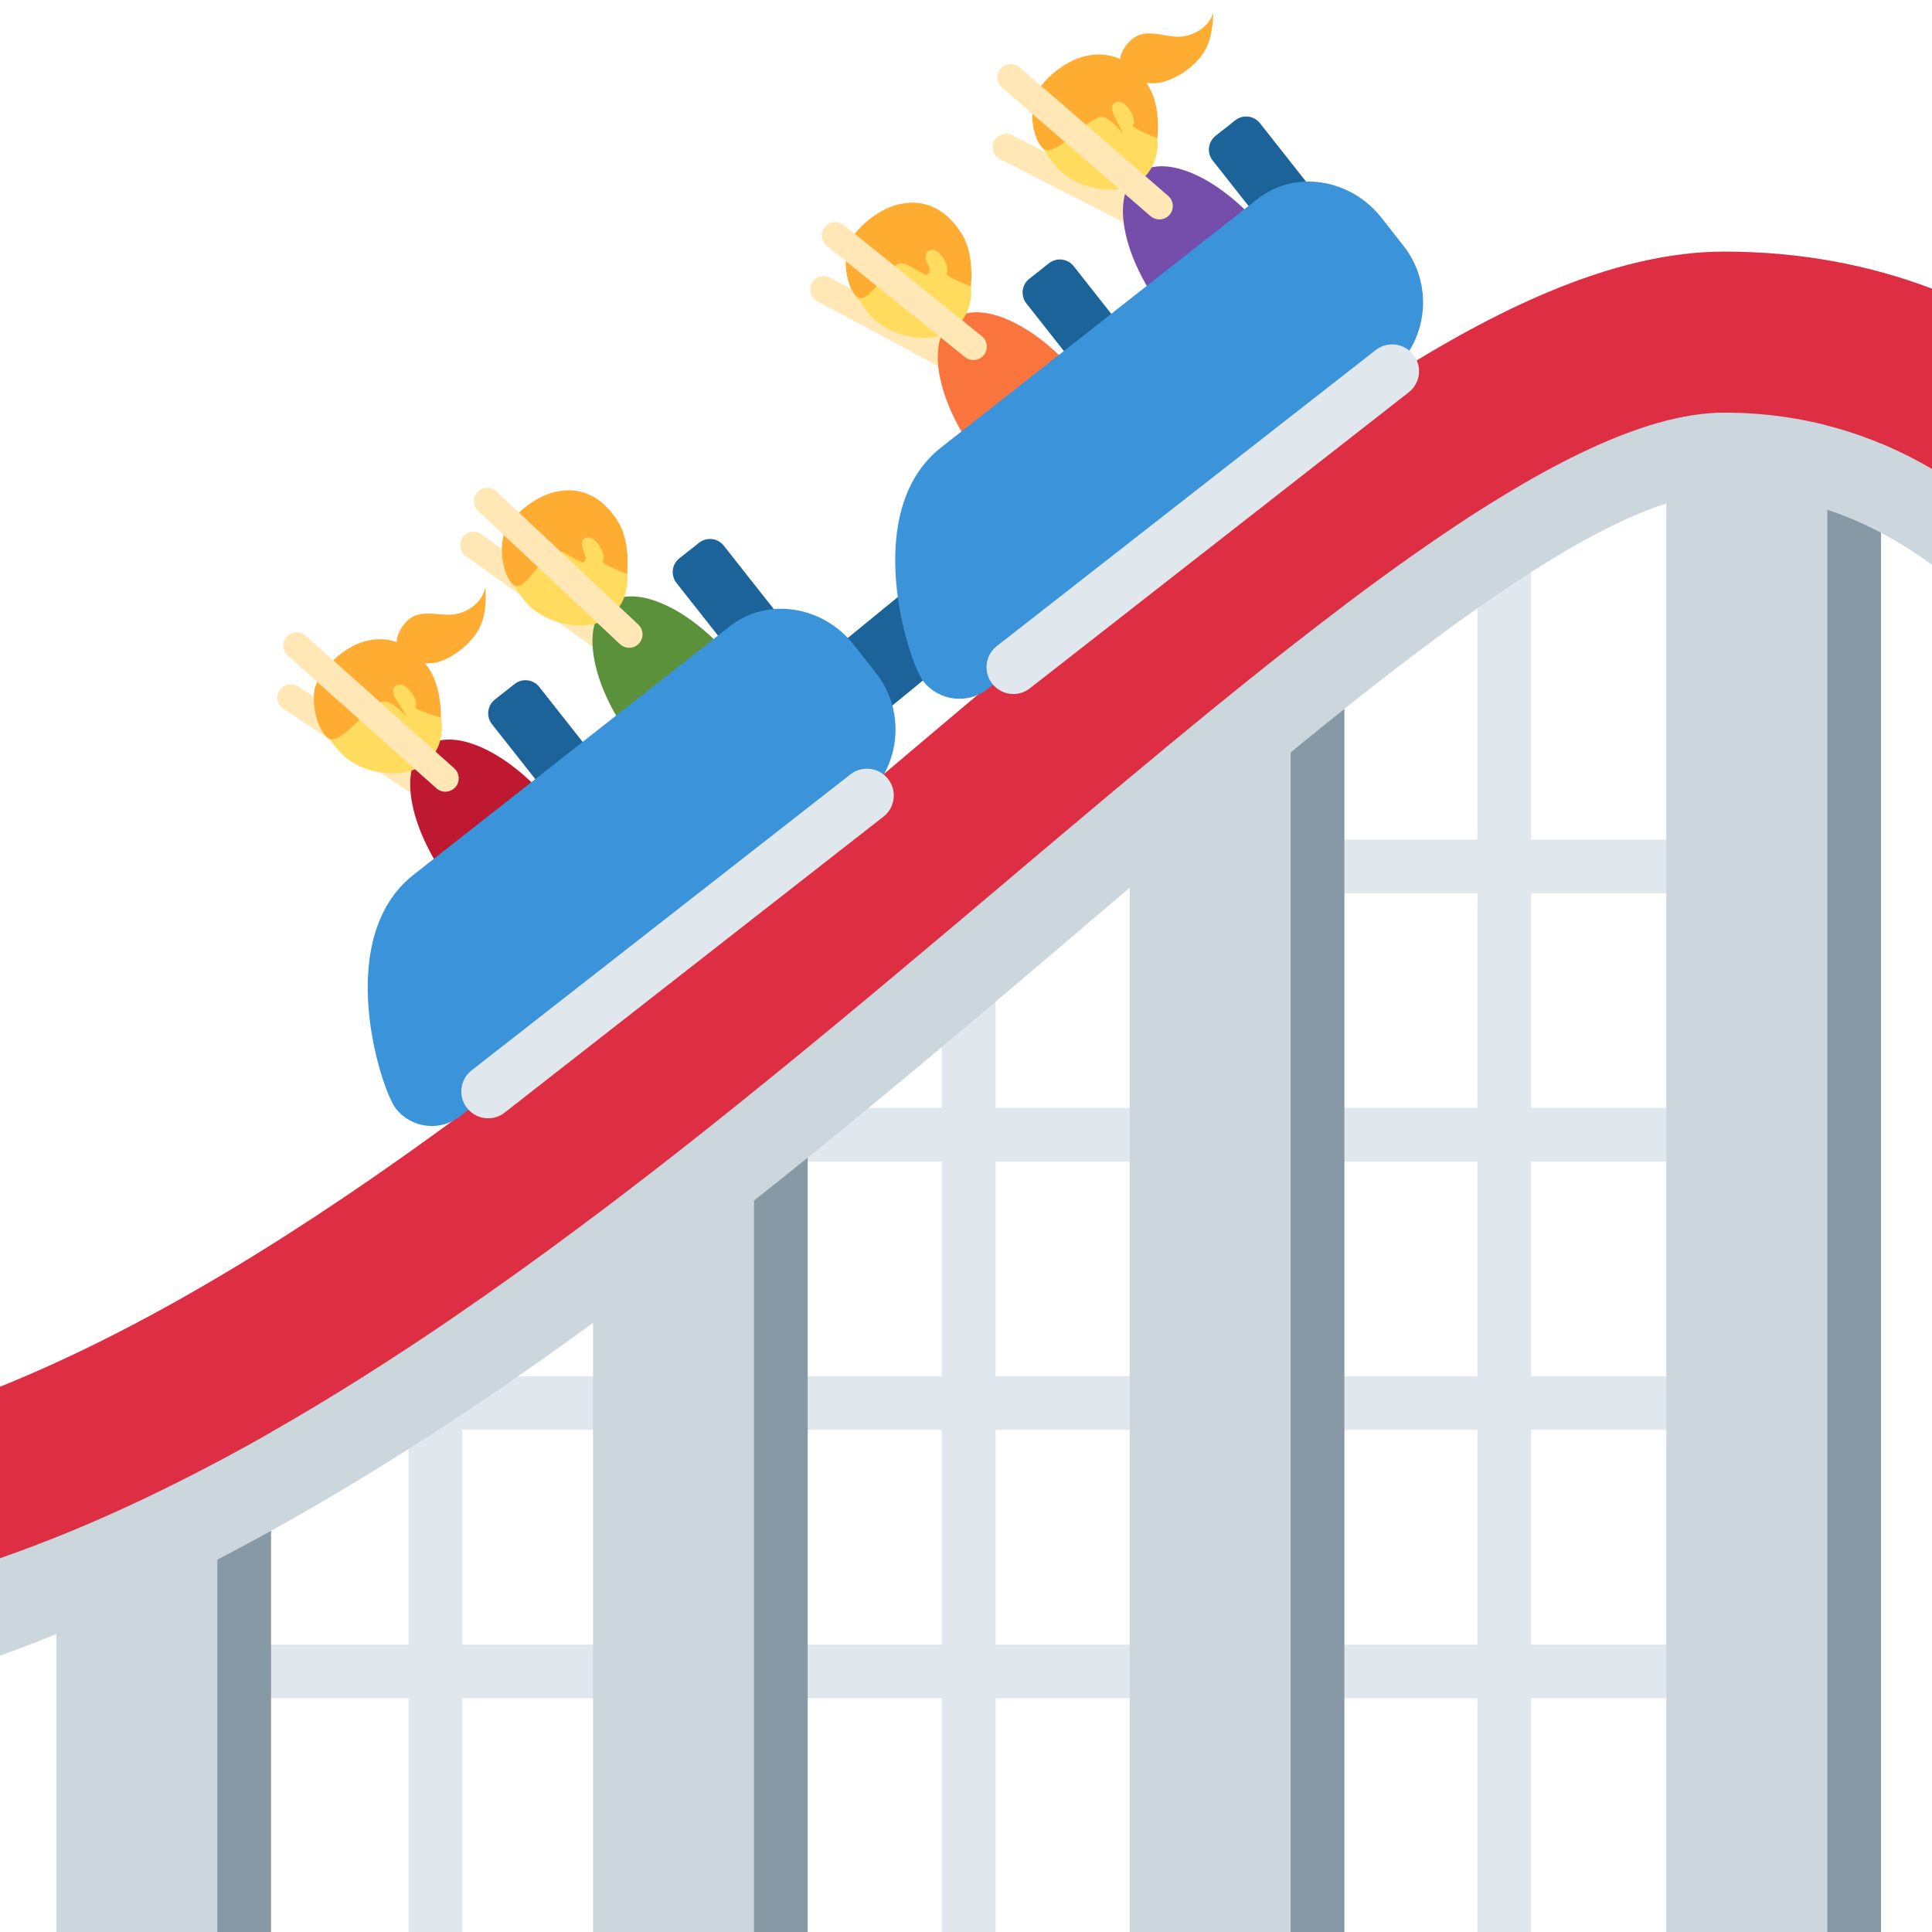
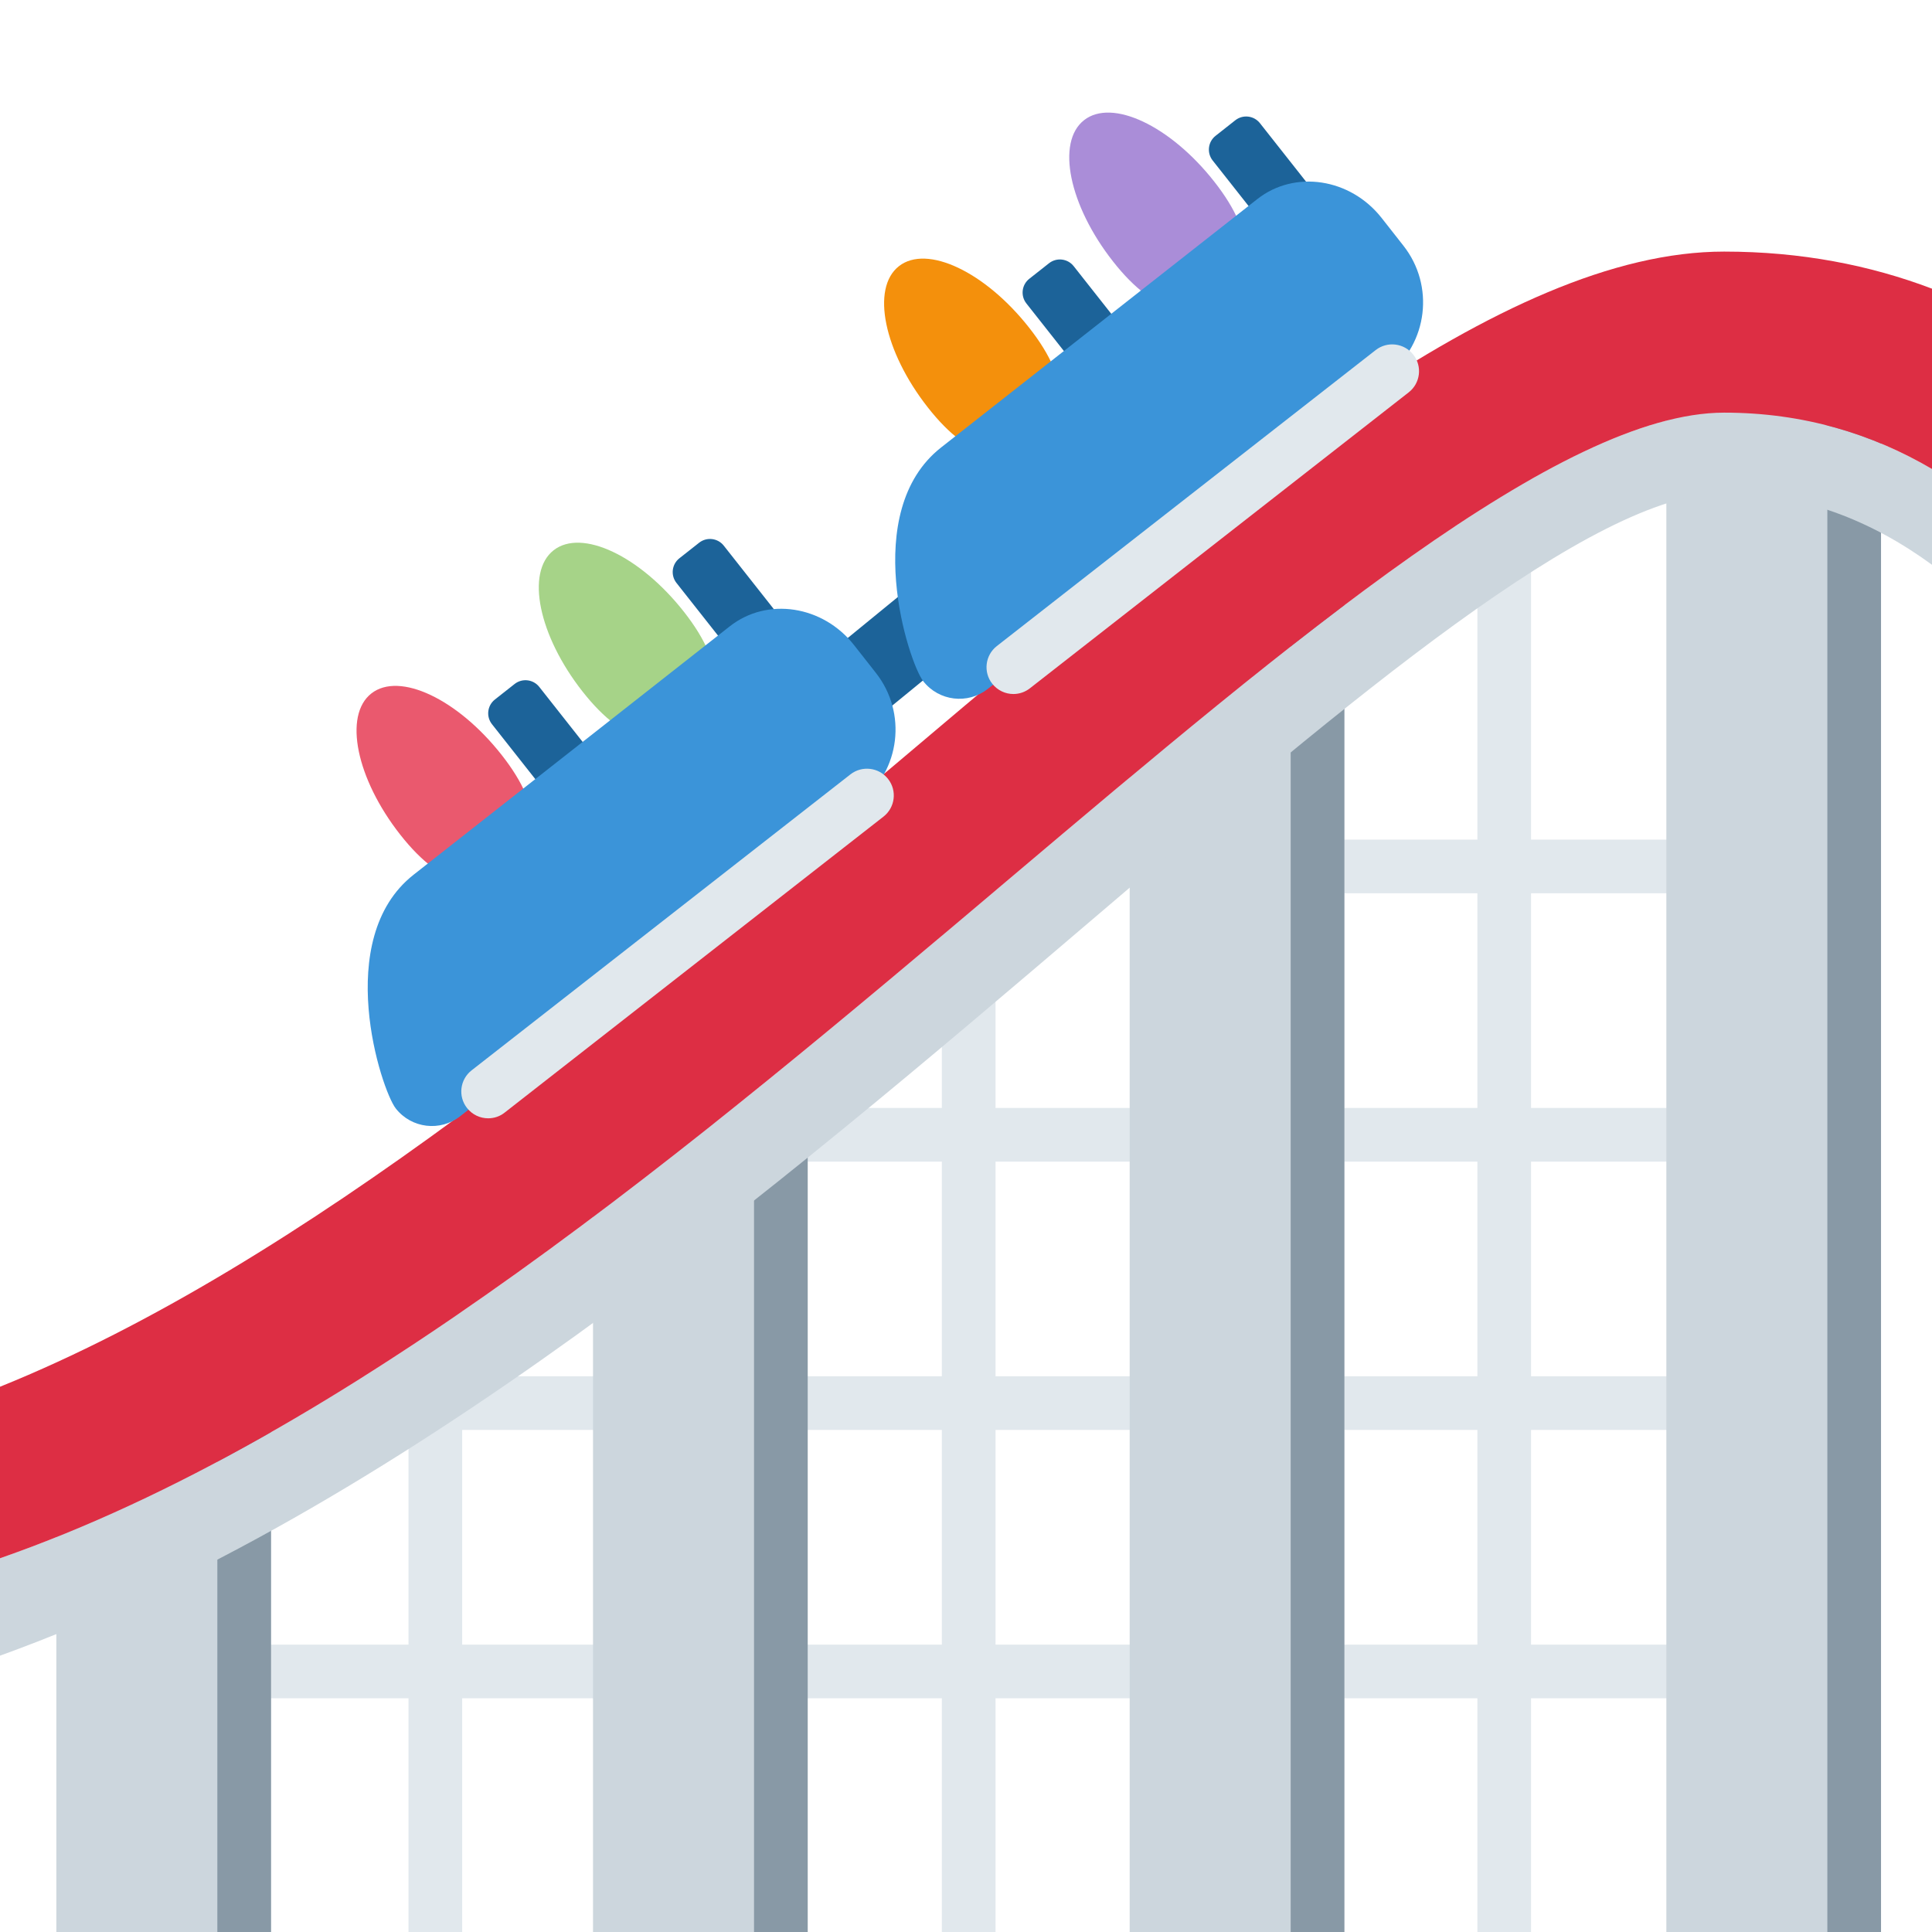
<svg xmlns="http://www.w3.org/2000/svg" viewBox="0 0 36 36">
  <path fill="#E1E8ED" d="M32.612 16.645v-1h-4.083V8.333h-1v7.312h-3.11v1h3.11v4H18.55v-4.604h-1v4.604H12.8v1h4.75v4H8.612v-3.208h-1v3.208H2.205v1h5.407v4H2.205v1h5.407V36h1v-4.355h8.938V36h1v-4.355h8.979V36h1v-4.355h4.083v-1h-4.083v-4h4.083v-1h-4.083v-4h4.083v-1h-4.083v-4h4.083zm-24 14v-4h8.938v4H8.612zm18.917 0H18.55v-4h8.979v4zm0-5H18.55v-4h8.979v4z" />
  <path fill="#CCD6DD" d="M31.05 6.595h4V36h-4z" />
  <path fill="#8899A6" d="M34.05 6.595h1V36h-1z" />
  <path fill="#CCD6DD" d="M25.05 10.208l-4 2.417V36h4zm-14 10.709h4V36h-4zm-10 4.791h4V36h-4z" />
  <path fill="#8899A6" d="M4.05 25.708h1V36h-1zm10-4.791h1V36h-1zm10-10.709h1V36h-1z" />
  <path fill="#CCD6DD" d="M18.804 16.378C12.948 21.327 6.491 26.771 0 29.035v1.816c7.387-2.665 14.422-8.66 20.363-13.725 4.789-4.083 9.313-7.939 11.764-7.939 1.46 0 2.746.513 3.873 1.337V8.738c-1.11-.651-2.39-1.05-3.873-1.05-3.041 0-8.035 4.221-13.323 8.69z" />
  <path fill="#DD2E44" d="M32.127 4.688c-4.139 0-9.292 4.355-15.26 9.399C11.523 18.603 5.653 23.558 0 25.84v3.196c6.491-2.265 12.948-7.708 18.804-12.657 5.288-4.469 10.282-8.69 13.323-8.69 1.483 0 2.763.399 3.873 1.05v-3.36c-1.154-.438-2.439-.691-3.873-.691z" />
  <path fill="#1C6399" d="M10.912 14.422l-.368.29c-.142.112-.348.087-.459-.054l-.918-1.164c-.112-.142-.087-.348.054-.459l.368-.29c.142-.112.348-.087.459.054l.918 1.164c.112.142.088.347-.054.459zm3.438-2.632l-.368.29c-.142.112-.348.087-.459-.054l-.918-1.164c-.112-.142-.087-.348.054-.459l.368-.29c.142-.112.348-.087.459.054l.918 1.164c.112.142.088.347-.054.459zm6.52-5.208l-.368.29c-.142.112-.348.087-.459-.054l-.918-1.164c-.112-.142-.087-.348.054-.459l.368-.29c.142-.112.348-.087.459.054l.918 1.164c.113.141.088.347-.054.459zm3.471-2.664l-.368.29c-.142.112-.348.087-.459-.054l-.918-1.164c-.112-.142-.087-.348.054-.459l.368-.29c.142-.112.348-.087.459.054l.918 1.164c.112.141.088.347-.054.459zm-8.532 9.678c-.217 0-.433-.094-.581-.275-.262-.32-.215-.793.106-1.055l1.409-1.152c.321-.262.794-.216 1.056.106.262.32.215.793-.106 1.055l-1.409 1.152c-.14.113-.308.169-.475.169z" />
-   <path fill="#FFE8B6" d="M8.208 14.542l-2.651-1.751c-.113-.076-.269-.044-.347.071-.076.115-.044.27.071.346l2.651 1.751c.042.028.09.042.138.042.081 0 .16-.04.209-.112.076-.116.044-.27-.071-.347zm3.432-2.677L8.97 9.953c-.112-.081-.269-.056-.349.058-.08.112-.055.269.058.349l2.67 1.912c.044.032.095.047.146.047.078 0 .154-.036.203-.104.08-.113.055-.27-.058-.35zm6.573-5.217l-2.748-1.476c-.12-.065-.271-.02-.339.102-.064.122-.02.273.103.338l2.748 1.476c.037.02.078.03.118.03.089 0 .175-.048.221-.132.064-.121.019-.273-.103-.338zm3.28-2.782L18.86 2.519c-.125-.062-.274-.014-.337.109s-.014.273.108.336l2.633 1.347c.037.019.076.027.114.027.091 0 .179-.05.223-.136.063-.123.014-.273-.108-.336z" />
-   <path fill="#BE1931" d="M10.349 15.069c.82 1.044.676 1.731.154 2.141-.522.41-1.224.387-2.044-.656-.82-1.043-1.062-2.222-.54-2.632.523-.411 1.61.103 2.43 1.147z" />
-   <path fill="#5C913B" d="M13.745 12.401c.82 1.044.676 1.731.154 2.141-.522.41-1.224.387-2.044-.656-.82-1.043-1.062-2.222-.54-2.632.523-.411 1.61.103 2.43 1.147z" />
+   <path fill="#EA596E" d="M9.349 14.069c.82 1.044.676 1.731.154 2.141-.522.41-1.224.387-2.044-.656-.82-1.043-1.062-2.222-.54-2.632.523-.411 1.61.103 2.43 1.147z" />
+   <path fill="#A6D388" d="M12.745 11.401c.82 1.044.676 1.731.154 2.141-.522.41-1.224.387-2.044-.656-.82-1.043-1.062-2.222-.54-2.632.523-.411 1.61.103 2.43 1.147z" />
  <path fill="#3B94D9" d="M13.599 11.67l-5.892 4.629c-1.522 1.196-.604 4.01-.332 4.356.291.371.829.436 1.2.144l7.459-5.86c.742-.583.871-1.657.288-2.399l-.406-.517c-.583-.743-1.62-.901-2.317-.353z" />
-   <path fill="#FA743E" d="M20.178 7.108c.82 1.044.676 1.731.154 2.141-.522.41-1.224.387-2.043-.657-.82-1.044-1.062-2.222-.539-2.632.521-.41 1.608.104 2.428 1.148z" />
-   <path fill="#744EAA" d="M23.628 4.387c.82 1.044.676 1.731.154 2.141-.522.41-1.224.387-2.043-.657-.82-1.044-1.062-2.222-.539-2.632.521-.41 1.609.104 2.428 1.148z" />
+   <path fill="#F4900C" d="M19.178 6.108c.82 1.044.676 1.731.154 2.141-.522.41-1.224.387-2.043-.657-.82-1.044-1.062-2.222-.539-2.632.521-.41 1.608.104 2.428 1.148z" />
+   <path fill="#AA8DD8" d="M22.628 3.387c.82 1.044.676 1.731.154 2.141-.522.41-1.224.387-2.043-.657-.82-1.044-1.062-2.222-.539-2.632.521-.41 1.609.104 2.428 1.148z" />
  <path fill="#3B94D9" d="M23.429 3.709l-5.893 4.629c-1.522 1.195-.604 4.01-.332 4.356.291.371.829.436 1.2.144l7.46-5.859c.742-.583.871-1.657.288-2.399l-.406-.517c-.583-.743-1.621-.901-2.317-.354z" />
  <path fill="#E1E8ED" d="M9.096 20.838c-.148 0-.295-.066-.394-.192-.171-.217-.132-.532.086-.702l7.059-5.515c.215-.168.53-.132.701.086.171.217.132.532-.086.702l-7.059 5.515c-.09.072-.198.106-.307.106zm9.787-7.906c-.148 0-.295-.066-.394-.192-.171-.217-.132-.532.086-.702l7.059-5.515c.216-.169.53-.132.701.086.171.217.132.532-.086.702l-7.059 5.515c-.091.071-.199.106-.307.106z" />
-   <path fill="#FFDC5D" d="M21.292 1.936c.38.448.371 1.082-.021 1.415-.392.333-1.214.195-1.595-.253-.096-.113-.172-.233-.233-.326-.396-.606.11-.756.45-1.045.392-.333 1.019-.24 1.399.209z" />
-   <path fill="#FFAC33" d="M20.982 1.367s-.29-.237.074-.602c.301-.302.687-.02 1.028-.093.258-.055.462-.223.523-.438 0 0 .005.399-.136.673-.184.356-.596.577-.838.629-.378.082-.651-.169-.651-.169z" />
-   <path fill="#FFAC33" d="M19.256 1.889c.058-.297.514-.744.983-.847.529-.117.921.16 1.17.577.229.383.157.957.157.957s-.503-.196-.457-.244c.085-.09-.104-.426-.247-.436-.151-.011-.162.138-.114.236l.189.375s-.232-.309-.392-.326c-.263-.028-.869.77-1.103.59-.144-.112-.259-.515-.186-.882z" />
-   <path fill="#FFDC5D" d="M7.887 12.757c.419.412.466 1.044.106 1.411-.361.367-1.191.303-1.611-.109-.106-.104-.192-.217-.261-.304-.449-.568.042-.763.354-1.081.36-.366.993-.329 1.412.083z" />
-   <path fill="#FFAC33" d="M7.527 12.218s-.311-.21.02-.607c.273-.327.682-.082 1.016-.185.252-.077.441-.264.481-.483 0 0 .041.397-.075.683-.151.371-.542.628-.778.702-.369.116-.664-.11-.664-.11z" />
-   <path fill="#FFAC33" d="M5.854 12.894c.031-.301.445-.787.903-.932.516-.164.932.077 1.217.47.262.361.242.939.242.939s-.518-.15-.477-.203c.077-.097-.141-.415-.286-.412-.152.003-.149.152-.092.245.057.094.222.357.222.357s-.259-.287-.419-.289c-.264-.004-.796.845-1.045.687-.154-.099-.304-.49-.265-.862z" />
-   <path fill="#FFDC5D" d="M17.818 4.696c.38.448.371 1.082-.021 1.415-.392.333-1.214.195-1.595-.253-.096-.113-.172-.233-.233-.326-.396-.606.11-.756.45-1.045.392-.332 1.018-.239 1.399.209z" />
-   <path fill="#FFAC33" d="M15.781 4.65c.058-.297.514-.744.983-.847.529-.117.921.16 1.17.577.229.383.157.957.157.957s-.503-.196-.457-.244c.085-.09-.104-.426-.247-.436-.151-.011-.162.138-.114.236.049.098.065.163.018.217-.047.055-.327-.187-.486-.204-.263-.028-.602.806-.836.626-.146-.112-.26-.515-.188-.882z" />
-   <path fill="#FFDC5D" d="M11.412 10.056c.38.448.371 1.082-.021 1.415-.392.333-1.214.195-1.595-.253-.096-.113-.172-.233-.233-.326-.396-.606.11-.756.45-1.045.392-.333 1.018-.24 1.399.209z" />
-   <path fill="#FFAC33" d="M9.375 10.01c.058-.297.514-.744.983-.847.529-.117.921.16 1.17.577.229.383.157.957.157.957s-.503-.196-.457-.244c.085-.09-.104-.426-.247-.436-.151-.011-.162.138-.114.236.049.098.065.163.018.217s-.327-.187-.486-.204c-.263-.028-.602.806-.836.626-.146-.113-.26-.516-.188-.882z" />
-   <path fill="#FFE8B6" d="M21.767 3.65L19 1.255c-.105-.09-.263-.078-.354.025-.09.104-.078.262.026.353l2.767 2.395c.048.041.106.061.164.061.07 0 .14-.029.189-.086.091-.105.08-.263-.025-.353zm-3.472 2.614l-2.572-2.071c-.108-.086-.266-.069-.352.038-.087.107-.07.265.037.352l2.574 2.071c.046.037.102.055.156.055.073 0 .146-.032.194-.093.088-.108.071-.265-.037-.352zm-9.831 8.052l-2.77-2.472c-.101-.091-.259-.083-.353.02-.092.103-.083.261.021.353l2.77 2.472c.047.042.106.063.166.063.068 0 .137-.028.187-.083.091-.103.082-.261-.021-.353zm3.429-2.678L9.25 9.156c-.099-.094-.257-.09-.354.011-.094.101-.089.259.012.353l2.644 2.482c.048.045.109.068.171.068.066 0 .133-.026.183-.079.093-.1.088-.259-.013-.353z" />
</svg>
